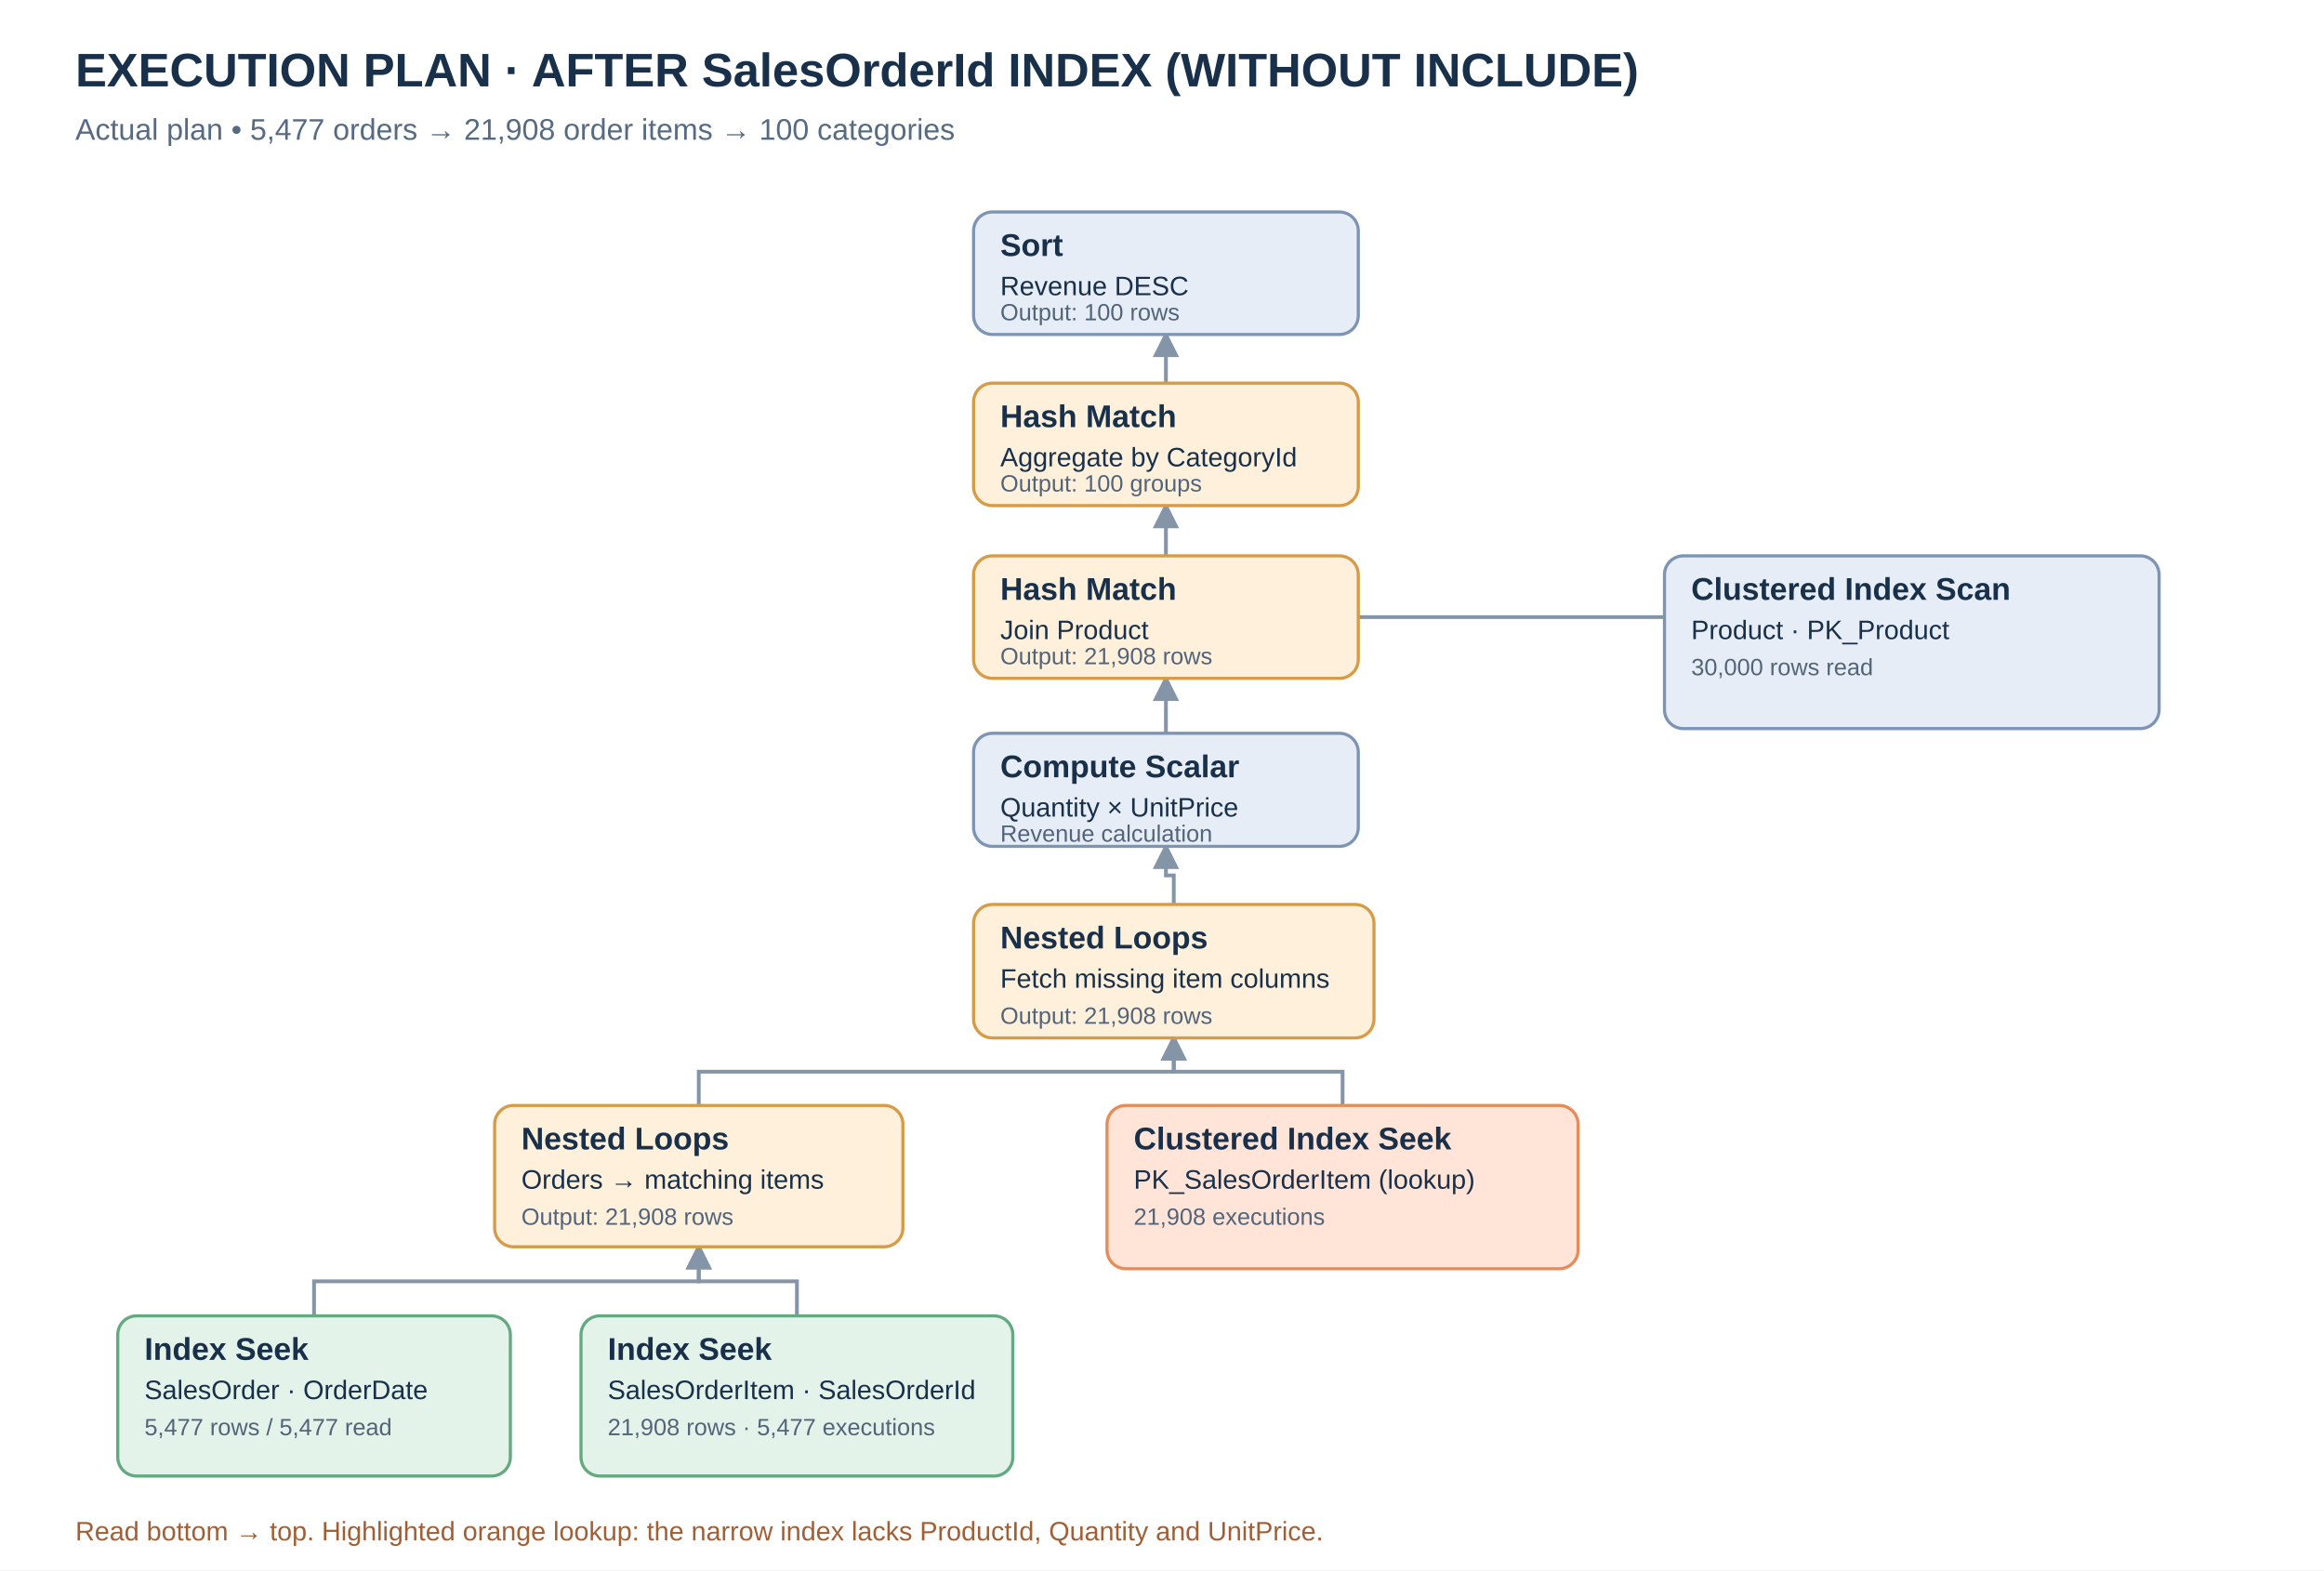
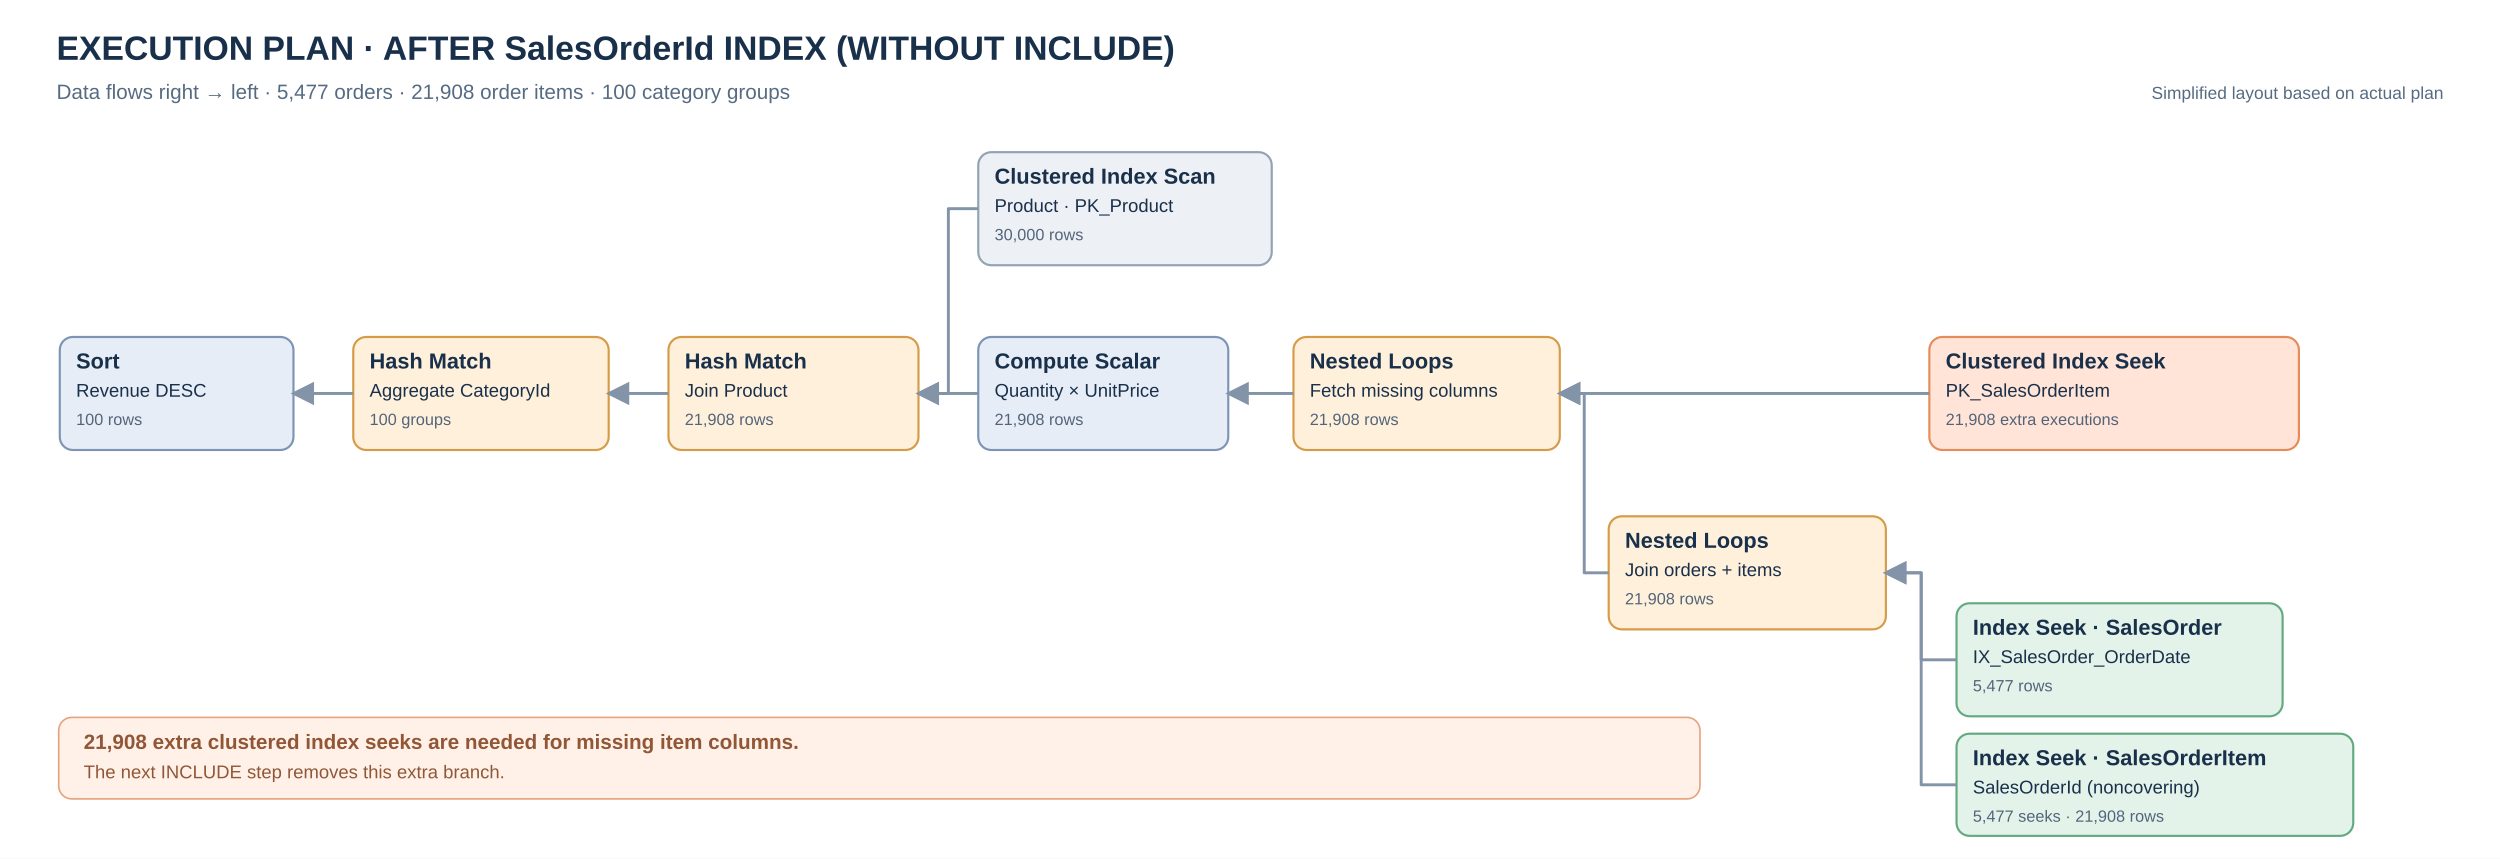
- <svg xmlns="http://www.w3.org/2000/svg" width="1480" height="1000" viewBox="0 0 1480 1000">
+ <svg xmlns="http://www.w3.org/2000/svg" width="2300" height="790" viewBox="0 0 2300 790">
  <defs>
-     <marker id="arr" markerWidth="7" markerHeight="7" refX="6" refY="3.5" orient="auto">
-       <path d="M0,0 L7,3.5 L0,7 Z" fill="#8595a8" />
+     <marker id="arrow" markerWidth="8" markerHeight="8" refX="7" refY="4" orient="auto">
+       <path d="M0,0 L8,4 L0,8 Z" fill="#8394a8" />
    </marker>
  </defs>
-   <rect width="100%" height="100%" fill="#ffffff" />
-   <text x="48" y="55" font-family="Arial, Helvetica, sans-serif" font-size="30" font-weight="bold" fill="#19304b" text-anchor="start">EXECUTION PLAN · AFTER SalesOrderId INDEX (WITHOUT INCLUDE)</text>
-   <text x="48" y="89" font-family="Arial, Helvetica, sans-serif" font-size="19" font-weight="normal" fill="#566b82" text-anchor="start">Actual plan  •  5,477 orders  →  21,908 order items  →  100 categories</text>
-   <path d="M742.5 244 V228.5 H742.5 V213" stroke="#8595a8" stroke-width="2.4" fill="none" marker-end="url(#arr)" />
-   <path d="M742.5 354 V338.0 H742.5 V322" stroke="#8595a8" stroke-width="2.4" fill="none" marker-end="url(#arr)" />
-   <path d="M742.5 467 V449.5 H742.5 V432" stroke="#8595a8" stroke-width="2.4" fill="none" marker-end="url(#arr)" />
-   <path d="M747.5 576 V557.5 H742.5 V539" stroke="#8595a8" stroke-width="2.4" fill="none" marker-end="url(#arr)" />
-   <path d="M445.0 704 V682.5 H747.5 V661" stroke="#8595a8" stroke-width="2.4" fill="none" marker-end="url(#arr)" />
-   <path d="M855.0 704 V682.5 H747.5 V661" stroke="#8595a8" stroke-width="2.4" fill="none" marker-end="url(#arr)" />
-   <path d="M200.0 838 V816.0 H445.0 V794" stroke="#8595a8" stroke-width="2.4" fill="none" marker-end="url(#arr)" />
-   <path d="M507.5 838 V816.0 H445.0 V794" stroke="#8595a8" stroke-width="2.4" fill="none" marker-end="url(#arr)" />
-   <path d="M1217.5 354 V393.0 H742.5 V432" stroke="#8595a8" stroke-width="2.4" fill="none" marker-end="url(#arr)" />
-   <rect x="620" y="135" width="245" height="78" rx="12" fill="#e6edf6" stroke="#7d94b4" stroke-width="2" />
-   <text x="637" y="163" font-family="Arial, Helvetica, sans-serif" font-size="20" font-weight="bold" fill="#19304b" text-anchor="start">Sort</text>
-   <text x="637" y="188" font-family="Arial, Helvetica, sans-serif" font-size="17" font-weight="normal" fill="#19304b" text-anchor="start">Revenue DESC</text>
-   <text x="637" y="204" font-family="Arial, Helvetica, sans-serif" font-size="15" font-weight="normal" fill="#52647a" text-anchor="start">Output: 100 rows</text>
-   <rect x="620" y="244" width="245" height="78" rx="12" fill="#fff0db" stroke="#d69b47" stroke-width="2" />
-   <text x="637" y="272" font-family="Arial, Helvetica, sans-serif" font-size="20" font-weight="bold" fill="#19304b" text-anchor="start">Hash Match</text>
-   <text x="637" y="297" font-family="Arial, Helvetica, sans-serif" font-size="17" font-weight="normal" fill="#19304b" text-anchor="start">Aggregate by CategoryId</text>
-   <text x="637" y="313" font-family="Arial, Helvetica, sans-serif" font-size="15" font-weight="normal" fill="#52647a" text-anchor="start">Output: 100 groups</text>
-   <rect x="620" y="354" width="245" height="78" rx="12" fill="#fff0db" stroke="#d69b47" stroke-width="2" />
-   <text x="637" y="382" font-family="Arial, Helvetica, sans-serif" font-size="20" font-weight="bold" fill="#19304b" text-anchor="start">Hash Match</text>
-   <text x="637" y="407" font-family="Arial, Helvetica, sans-serif" font-size="17" font-weight="normal" fill="#19304b" text-anchor="start">Join Product</text>
-   <text x="637" y="423" font-family="Arial, Helvetica, sans-serif" font-size="15" font-weight="normal" fill="#52647a" text-anchor="start">Output: 21,908 rows</text>
-   <rect x="620" y="467" width="245" height="72" rx="12" fill="#e6edf6" stroke="#7d94b4" stroke-width="2" />
-   <text x="637" y="495" font-family="Arial, Helvetica, sans-serif" font-size="20" font-weight="bold" fill="#19304b" text-anchor="start">Compute Scalar</text>
-   <text x="637" y="520" font-family="Arial, Helvetica, sans-serif" font-size="17" font-weight="normal" fill="#19304b" text-anchor="start">Quantity × UnitPrice</text>
-   <text x="637" y="536" font-family="Arial, Helvetica, sans-serif" font-size="15" font-weight="normal" fill="#52647a" text-anchor="start">Revenue calculation</text>
-   <rect x="620" y="576" width="255" height="85" rx="12" fill="#fff0db" stroke="#d69b47" stroke-width="2" />
-   <text x="637" y="604" font-family="Arial, Helvetica, sans-serif" font-size="20" font-weight="bold" fill="#19304b" text-anchor="start">Nested Loops</text>
-   <text x="637" y="629" font-family="Arial, Helvetica, sans-serif" font-size="17" font-weight="normal" fill="#19304b" text-anchor="start">Fetch missing item columns</text>
-   <text x="637" y="652" font-family="Arial, Helvetica, sans-serif" font-size="15" font-weight="normal" fill="#52647a" text-anchor="start">Output: 21,908 rows</text>
-   <rect x="315" y="704" width="260" height="90" rx="12" fill="#fff0db" stroke="#d69b47" stroke-width="2" />
-   <text x="332" y="732" font-family="Arial, Helvetica, sans-serif" font-size="20" font-weight="bold" fill="#19304b" text-anchor="start">Nested Loops</text>
-   <text x="332" y="757" font-family="Arial, Helvetica, sans-serif" font-size="17" font-weight="normal" fill="#19304b" text-anchor="start">Orders → matching items</text>
-   <text x="332" y="780" font-family="Arial, Helvetica, sans-serif" font-size="15" font-weight="normal" fill="#52647a" text-anchor="start">Output: 21,908 rows</text>
-   <rect x="75" y="838" width="250" height="102" rx="12" fill="#e4f3e9" stroke="#64a981" stroke-width="2" />
-   <text x="92" y="866" font-family="Arial, Helvetica, sans-serif" font-size="20" font-weight="bold" fill="#19304b" text-anchor="start">Index Seek</text>
-   <text x="92" y="891" font-family="Arial, Helvetica, sans-serif" font-size="17" font-weight="normal" fill="#19304b" text-anchor="start">SalesOrder · OrderDate</text>
-   <text x="92" y="914" font-family="Arial, Helvetica, sans-serif" font-size="15" font-weight="normal" fill="#52647a" text-anchor="start">5,477 rows / 5,477 read</text>
-   <rect x="370" y="838" width="275" height="102" rx="12" fill="#e4f3e9" stroke="#64a981" stroke-width="2" />
-   <text x="387" y="866" font-family="Arial, Helvetica, sans-serif" font-size="20" font-weight="bold" fill="#19304b" text-anchor="start">Index Seek</text>
-   <text x="387" y="891" font-family="Arial, Helvetica, sans-serif" font-size="17" font-weight="normal" fill="#19304b" text-anchor="start">SalesOrderItem · SalesOrderId</text>
-   <text x="387" y="914" font-family="Arial, Helvetica, sans-serif" font-size="15" font-weight="normal" fill="#52647a" text-anchor="start">21,908 rows · 5,477 executions</text>
-   <rect x="705" y="704" width="300" height="104" rx="12" fill="#ffe4d7" stroke="#e58c59" stroke-width="2" />
-   <text x="722" y="732" font-family="Arial, Helvetica, sans-serif" font-size="20" font-weight="bold" fill="#19304b" text-anchor="start">Clustered Index Seek</text>
-   <text x="722" y="757" font-family="Arial, Helvetica, sans-serif" font-size="17" font-weight="normal" fill="#19304b" text-anchor="start">PK_SalesOrderItem (lookup)</text>
-   <text x="722" y="780" font-family="Arial, Helvetica, sans-serif" font-size="15" font-weight="normal" fill="#52647a" text-anchor="start">21,908 executions</text>
-   <rect x="1060" y="354" width="315" height="110" rx="12" fill="#e6edf6" stroke="#7d94b4" stroke-width="2" />
-   <text x="1077" y="382" font-family="Arial, Helvetica, sans-serif" font-size="20" font-weight="bold" fill="#19304b" text-anchor="start">Clustered Index Scan</text>
-   <text x="1077" y="407" font-family="Arial, Helvetica, sans-serif" font-size="17" font-weight="normal" fill="#19304b" text-anchor="start">Product · PK_Product</text>
-   <text x="1077" y="430" font-family="Arial, Helvetica, sans-serif" font-size="15" font-weight="normal" fill="#52647a" text-anchor="start">30,000 rows read</text>
-   <text x="48" y="981" font-family="Arial, Helvetica, sans-serif" font-size="17" font-weight="normal" fill="#a15f36" text-anchor="start">Read bottom → top. Highlighted orange lookup: the narrow index lacks ProductId, Quantity and UnitPrice.</text>
+   <rect width="100%" height="100%" fill="white" />
+   <text x="52" y="55" font-family="Arial,sans-serif" font-size="31" font-weight="bold" fill="#19304b">EXECUTION PLAN · AFTER SalesOrderId INDEX (WITHOUT INCLUDE)</text>
+   <text x="52" y="91" font-family="Arial,sans-serif" font-size="19" fill="#566b82">Data flows right → left · 5,477 orders · 21,908 order items · 100 category groups</text>
+   <text x="2248" y="91" text-anchor="end" font-family="Arial,sans-serif" font-size="16" fill="#566b82">Simplified layout based on actual plan</text>
+   <rect x="55" y="310" width="215" height="104" rx="12" fill="#e6edf6" stroke="#7d94b4" stroke-width="2" />
+   <text x="70" y="339" font-family="Arial,Helvetica,sans-serif" font-size="20" font-weight="bold" fill="#19304b">Sort</text>
+   <text x="70" y="365" font-family="Arial,Helvetica,sans-serif" font-size="17" font-weight="normal" fill="#19304b">Revenue DESC</text>
+   <text x="70" y="391" font-family="Arial,Helvetica,sans-serif" font-size="15" font-weight="normal" fill="#52647a">100 rows</text>
+   <rect x="325" y="310" width="235" height="104" rx="12" fill="#fff0db" stroke="#d69b47" stroke-width="2" />
+   <text x="340" y="339" font-family="Arial,Helvetica,sans-serif" font-size="20" font-weight="bold" fill="#19304b">Hash Match</text>
+   <text x="340" y="365" font-family="Arial,Helvetica,sans-serif" font-size="17" font-weight="normal" fill="#19304b">Aggregate CategoryId</text>
+   <text x="340" y="391" font-family="Arial,Helvetica,sans-serif" font-size="15" font-weight="normal" fill="#52647a">100 groups</text>
+   <rect x="615" y="310" width="230" height="104" rx="12" fill="#fff0db" stroke="#d69b47" stroke-width="2" />
+   <text x="630" y="339" font-family="Arial,Helvetica,sans-serif" font-size="20" font-weight="bold" fill="#19304b">Hash Match</text>
+   <text x="630" y="365" font-family="Arial,Helvetica,sans-serif" font-size="17" font-weight="normal" fill="#19304b">Join Product</text>
+   <text x="630" y="391" font-family="Arial,Helvetica,sans-serif" font-size="15" font-weight="normal" fill="#52647a">21,908 rows</text>
+   <rect x="900" y="310" width="230" height="104" rx="12" fill="#e6edf6" stroke="#7d94b4" stroke-width="2" />
+   <text x="915" y="339" font-family="Arial,Helvetica,sans-serif" font-size="20" font-weight="bold" fill="#19304b">Compute Scalar</text>
+   <text x="915" y="365" font-family="Arial,Helvetica,sans-serif" font-size="17" font-weight="normal" fill="#19304b">Quantity × UnitPrice</text>
+   <text x="915" y="391" font-family="Arial,Helvetica,sans-serif" font-size="15" font-weight="normal" fill="#52647a">21,908 rows</text>
+   <rect x="900" y="140" width="270" height="104" rx="12" fill="#edf0f4" stroke="#92a3b4" stroke-width="2" />
+   <text x="915" y="169" font-family="Arial,Helvetica,sans-serif" font-size="20" font-weight="bold" fill="#19304b">Clustered Index Scan</text>
+   <text x="915" y="195" font-family="Arial,Helvetica,sans-serif" font-size="17" font-weight="normal" fill="#19304b">Product · PK_Product</text>
+   <text x="915" y="221" font-family="Arial,Helvetica,sans-serif" font-size="15" font-weight="normal" fill="#52647a">30,000 rows</text>
+   <rect x="1190" y="310" width="245" height="104" rx="12" fill="#fff0db" stroke="#d69b47" stroke-width="2" />
+   <text x="1205" y="339" font-family="Arial,Helvetica,sans-serif" font-size="20" font-weight="bold" fill="#19304b">Nested Loops</text>
+   <text x="1205" y="365" font-family="Arial,Helvetica,sans-serif" font-size="17" font-weight="normal" fill="#19304b">Fetch missing columns</text>
+   <text x="1205" y="391" font-family="Arial,Helvetica,sans-serif" font-size="15" font-weight="normal" fill="#52647a">21,908 rows</text>
+   <rect x="1480" y="475" width="255" height="104" rx="12" fill="#fff0db" stroke="#d69b47" stroke-width="2" />
+   <text x="1495" y="504" font-family="Arial,Helvetica,sans-serif" font-size="20" font-weight="bold" fill="#19304b">Nested Loops</text>
+   <text x="1495" y="530" font-family="Arial,Helvetica,sans-serif" font-size="17" font-weight="normal" fill="#19304b">Join orders + items</text>
+   <text x="1495" y="556" font-family="Arial,Helvetica,sans-serif" font-size="15" font-weight="normal" fill="#52647a">21,908 rows</text>
+   <rect x="1775" y="310" width="340" height="104" rx="12" fill="#ffe4d7" stroke="#e58c59" stroke-width="2" />
+   <text x="1790" y="339" font-family="Arial,Helvetica,sans-serif" font-size="20" font-weight="bold" fill="#19304b">Clustered Index Seek</text>
+   <text x="1790" y="365" font-family="Arial,Helvetica,sans-serif" font-size="17" font-weight="normal" fill="#19304b">PK_SalesOrderItem</text>
+   <text x="1790" y="391" font-family="Arial,Helvetica,sans-serif" font-size="15" font-weight="normal" fill="#52647a">21,908 extra executions</text>
+   <rect x="1800" y="555" width="300" height="104" rx="12" fill="#e4f3e9" stroke="#64a981" stroke-width="2" />
+   <text x="1815" y="584" font-family="Arial,Helvetica,sans-serif" font-size="20" font-weight="bold" fill="#19304b">Index Seek · SalesOrder</text>
+   <text x="1815" y="610" font-family="Arial,Helvetica,sans-serif" font-size="17" font-weight="normal" fill="#19304b">IX_SalesOrder_OrderDate</text>
+   <text x="1815" y="636" font-family="Arial,Helvetica,sans-serif" font-size="15" font-weight="normal" fill="#52647a">5,477 rows</text>
+   <rect x="1800" y="675" width="365" height="94" rx="12" fill="#e4f3e9" stroke="#64a981" stroke-width="2" />
+   <text x="1815" y="704" font-family="Arial,Helvetica,sans-serif" font-size="20" font-weight="bold" fill="#19304b">Index Seek · SalesOrderItem</text>
+   <text x="1815" y="730" font-family="Arial,Helvetica,sans-serif" font-size="17" font-weight="normal" fill="#19304b">SalesOrderId (noncovering)</text>
+   <text x="1815" y="756" font-family="Arial,Helvetica,sans-serif" font-size="15" font-weight="normal" fill="#52647a">5,477 seeks · 21,908 rows</text>
+   <path d="M 325 362.0 L 297.5 362.0 L 297.5 362.0 L 270 362.0" fill="none" stroke="#8394a8" stroke-width="2.7" stroke-linejoin="round" marker-end="url(#arrow)" />
+   <path d="M 615 362.0 L 587.5 362.0 L 587.5 362.0 L 560 362.0" fill="none" stroke="#8394a8" stroke-width="2.7" stroke-linejoin="round" marker-end="url(#arrow)" />
+   <path d="M 900 362.0 L 872.5 362.0 L 872.5 362.0 L 845 362.0" fill="none" stroke="#8394a8" stroke-width="2.7" stroke-linejoin="round" marker-end="url(#arrow)" />
+   <path d="M 900 192.0 L 872.5 192.0 L 872.5 362.0 L 845 362.0" fill="none" stroke="#8394a8" stroke-width="2.7" stroke-linejoin="round" marker-end="url(#arrow)" />
+   <path d="M 1190 362.0 L 1160.0 362.0 L 1160.0 362.0 L 1130 362.0" fill="none" stroke="#8394a8" stroke-width="2.7" stroke-linejoin="round" marker-end="url(#arrow)" />
+   <path d="M 1480 527.0 L 1457.5 527.0 L 1457.5 362.0 L 1435 362.0" fill="none" stroke="#8394a8" stroke-width="2.7" stroke-linejoin="round" marker-end="url(#arrow)" />
+   <path d="M 1775 362.0 L 1605.0 362.0 L 1605.0 362.0 L 1435 362.0" fill="none" stroke="#8394a8" stroke-width="2.7" stroke-linejoin="round" marker-end="url(#arrow)" />
+   <path d="M 1800 607.0 L 1767.5 607.0 L 1767.5 527.0 L 1735 527.0" fill="none" stroke="#8394a8" stroke-width="2.7" stroke-linejoin="round" marker-end="url(#arrow)" />
+   <path d="M 1800 722.0 L 1767.5 722.0 L 1767.5 527.0 L 1735 527.0" fill="none" stroke="#8394a8" stroke-width="2.7" stroke-linejoin="round" marker-end="url(#arrow)" />
+   <rect x="54" y="660" width="1510" height="75" rx="12" fill="#fff1e8" stroke="#e5a27d" stroke-width="1.5" />
+   <text x="77" y="689" font-family="Arial,sans-serif" font-size="19" font-weight="bold" fill="#915636">21,908 extra clustered index seeks are needed for missing item columns.</text>
+   <text x="77" y="716" font-family="Arial,sans-serif" font-size="17" fill="#915636">The next INCLUDE step removes this extra branch.</text>
</svg>
